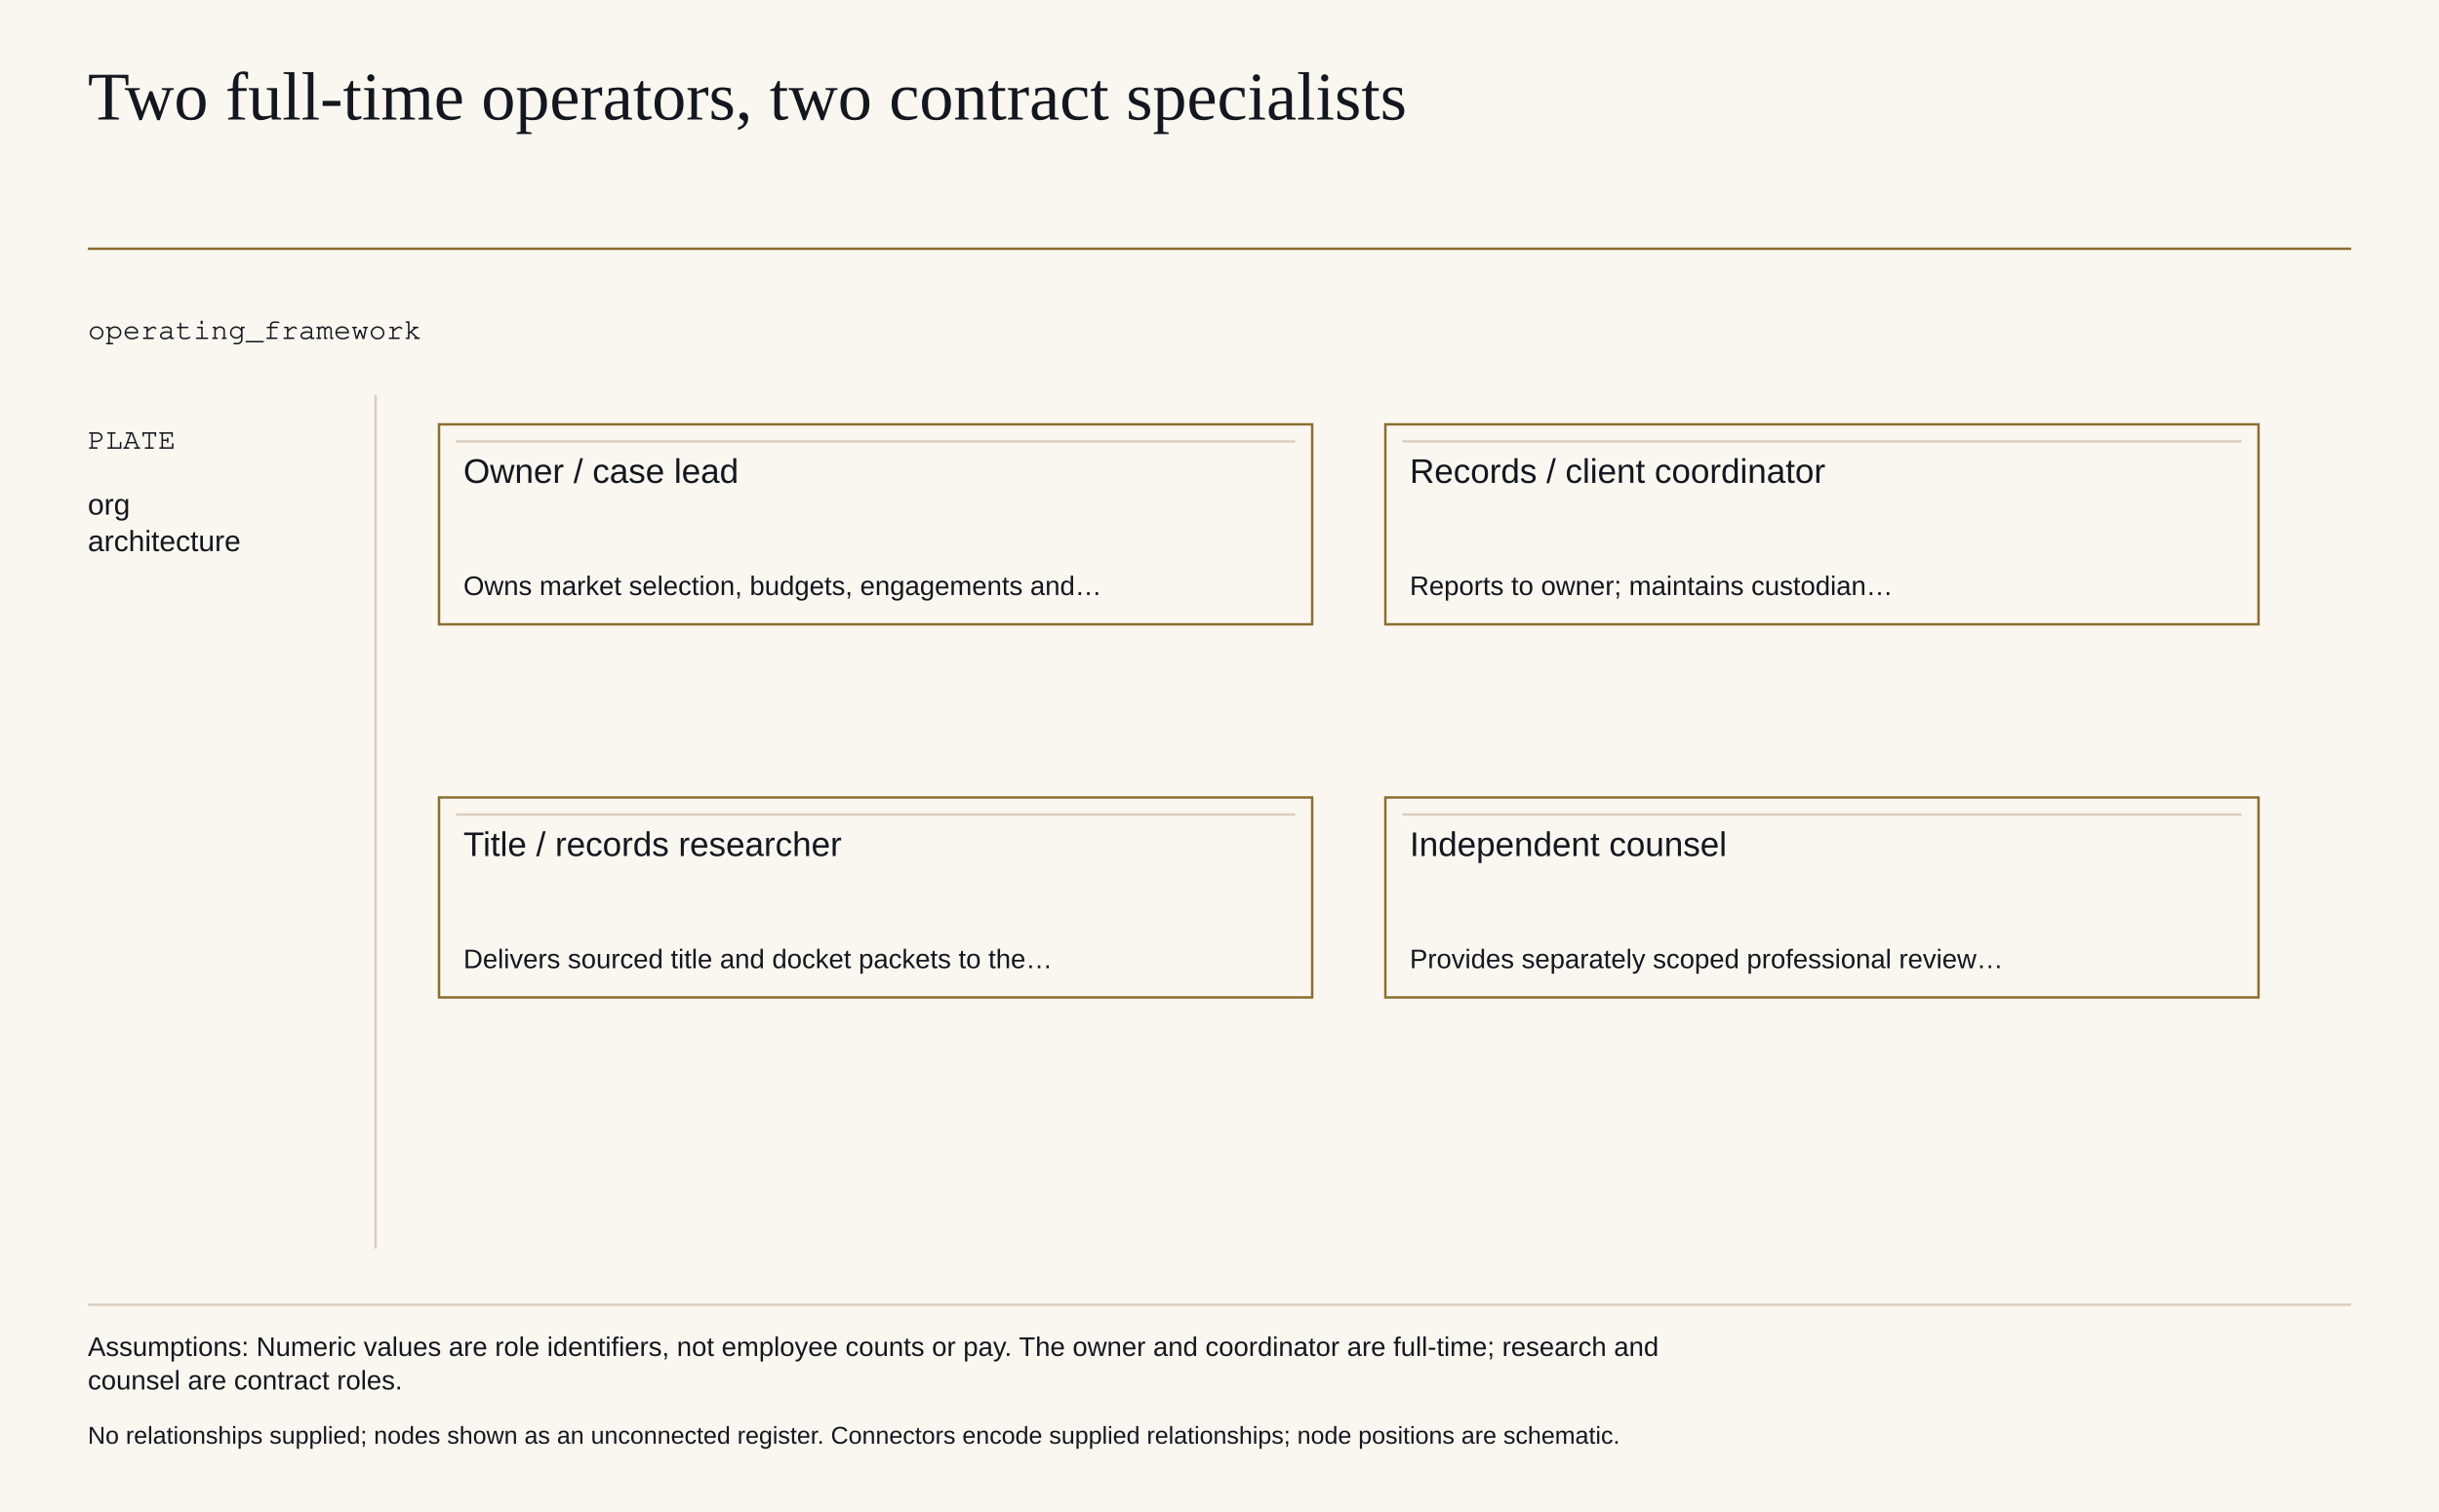
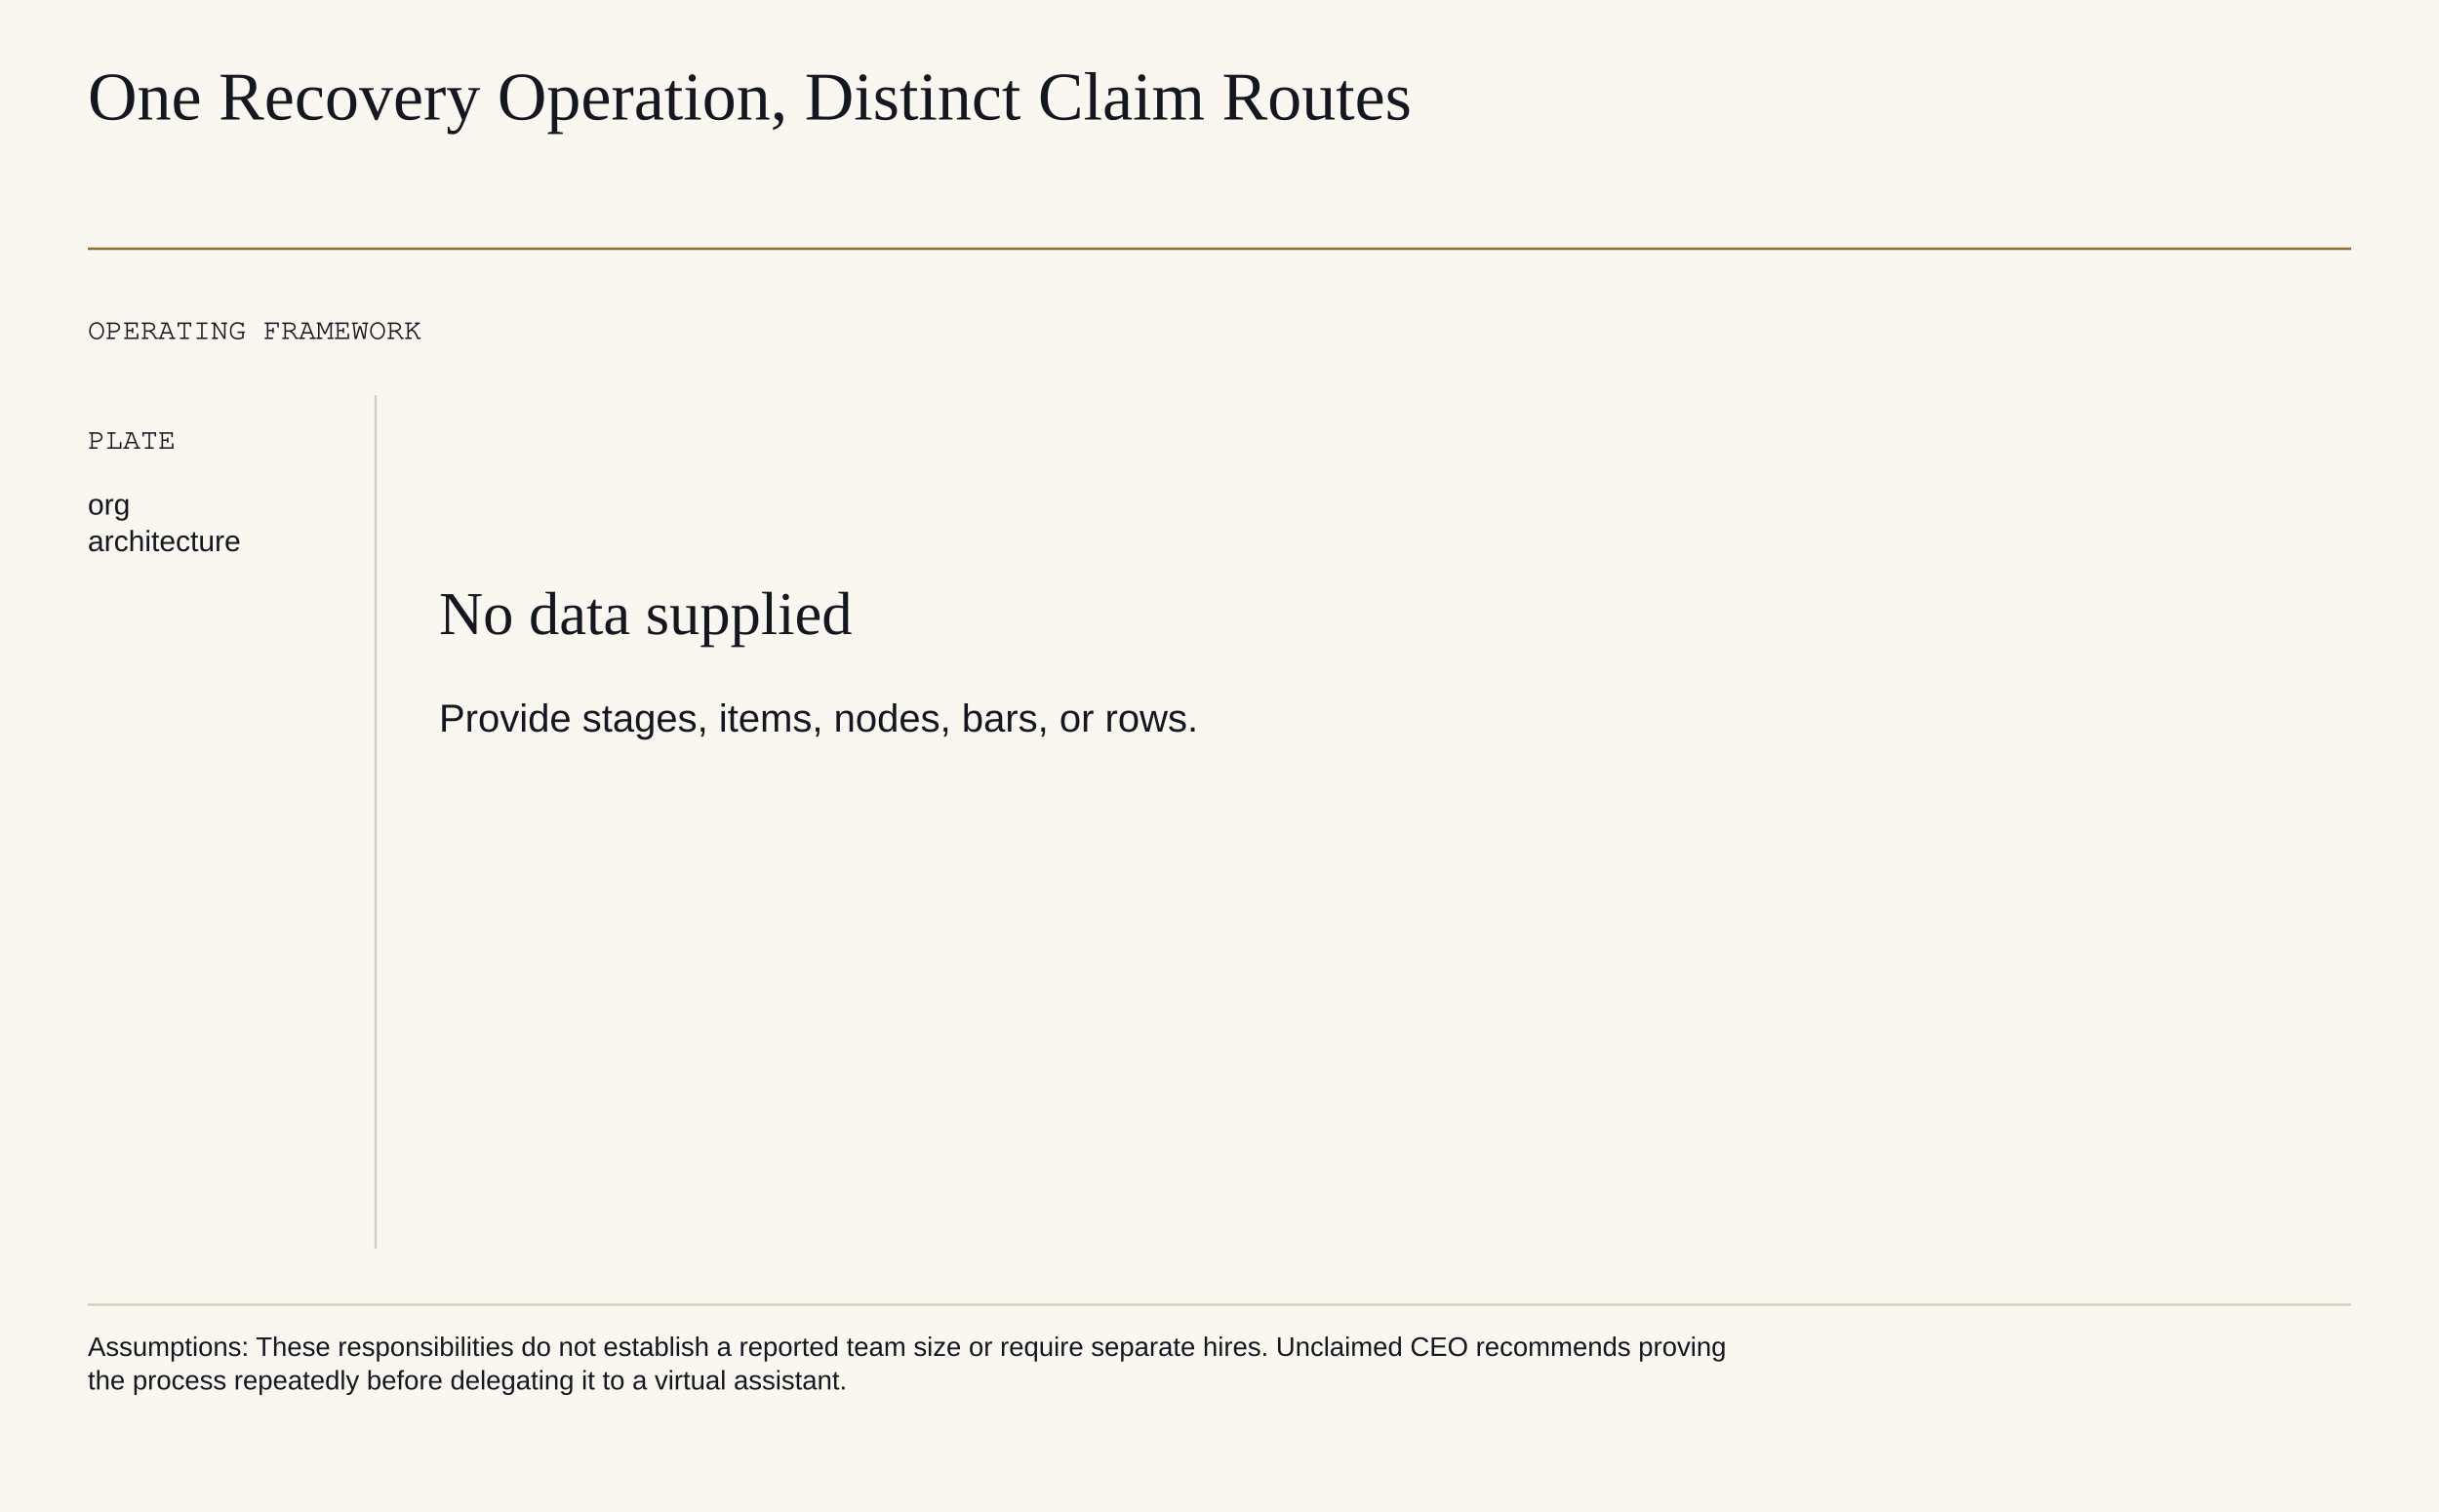
<svg xmlns="http://www.w3.org/2000/svg" viewBox="0 0 1000 620" role="img">
  <rect x="0" y="0" width="1000" height="620" fill="#FAF7F0" stroke="none" stroke-width="1" />
  <text x="36" y="49" font-family="Georgia, 'Times New Roman', serif" font-size="28" fill="#14171F" text-anchor="start" style="font-variant-numeric:tabular-nums">
-     <tspan x="36" dy="0">Two full-time operators, two contract specialists</tspan>
+     <tspan x="36" dy="0">One Recovery Operation, Distinct Claim Routes</tspan>
  </text>
  <line x1="36" y1="102" x2="964" y2="102" stroke="#8C6D32" stroke-width="1" />
  <text x="36" y="139" font-family="Courier, monospace" font-size="12" fill="#14171F" text-anchor="start" style="font-variant-numeric:tabular-nums">
-     <tspan x="36" dy="0">operating_framework</tspan>
+     <tspan x="36" dy="0">OPERATING FRAMEWORK</tspan>
  </text>
  <line x1="154" y1="162" x2="154" y2="512" stroke="#D8CEBE" stroke-width="1" />
  <text x="36" y="184" font-family="Courier, monospace" font-size="12" fill="#14171F" text-anchor="start" style="font-variant-numeric:tabular-nums">
    <tspan x="36" dy="0">PLATE</tspan>
  </text>
  <text x="36" y="211" font-family="Arial, Helvetica, sans-serif" font-size="12" fill="#14171F" text-anchor="start" style="font-variant-numeric:tabular-nums">
    <tspan x="36" dy="0">org</tspan>
    <tspan x="36" dy="15.0">architecture</tspan>
  </text>
-   <rect x="180.0" y="174.0" width="358.0" height="82" fill="#FAF7F0" stroke="#8C6D32" stroke-width="1" />
-   <line x1="187.0" y1="181.0" x2="531.0" y2="181.0" stroke="#D8CEBE" stroke-width="1" />
-   <text x="190.0" y="198.0" font-family="Arial, Helvetica, sans-serif" font-size="14" fill="#14171F" text-anchor="start" style="font-variant-numeric:tabular-nums">
-     <tspan x="190.0" dy="0">Owner / case lead</tspan>
+   <text x="180" y="260" font-family="Georgia, 'Times New Roman', serif" font-size="25" fill="#14171F" text-anchor="start" style="font-variant-numeric:tabular-nums">
+     <tspan x="180" dy="0">No data supplied</tspan>
  </text>
-   <text x="190.0" y="244.0" font-family="Arial, Helvetica, sans-serif" font-size="11" fill="#14171F" text-anchor="start" style="font-variant-numeric:tabular-nums">
-     <tspan x="190.0" dy="0">Owns market selection, budgets, engagements and…</tspan>
-   </text>
-   <rect x="568.0" y="174.0" width="358.0" height="82" fill="#FAF7F0" stroke="#8C6D32" stroke-width="1" />
-   <line x1="575.0" y1="181.0" x2="919.0" y2="181.0" stroke="#D8CEBE" stroke-width="1" />
-   <text x="578.0" y="198.0" font-family="Arial, Helvetica, sans-serif" font-size="14" fill="#14171F" text-anchor="start" style="font-variant-numeric:tabular-nums">
-     <tspan x="578.0" dy="0">Records / client coordinator</tspan>
-   </text>
-   <text x="578.0" y="244.0" font-family="Arial, Helvetica, sans-serif" font-size="11" fill="#14171F" text-anchor="start" style="font-variant-numeric:tabular-nums">
-     <tspan x="578.0" dy="0">Reports to owner; maintains custodian…</tspan>
-   </text>
-   <rect x="180.0" y="327.0" width="358.0" height="82" fill="#FAF7F0" stroke="#8C6D32" stroke-width="1" />
-   <line x1="187.0" y1="334.0" x2="531.0" y2="334.0" stroke="#D8CEBE" stroke-width="1" />
-   <text x="190.0" y="351.0" font-family="Arial, Helvetica, sans-serif" font-size="14" fill="#14171F" text-anchor="start" style="font-variant-numeric:tabular-nums">
-     <tspan x="190.0" dy="0">Title / records researcher</tspan>
-   </text>
-   <text x="190.0" y="397.0" font-family="Arial, Helvetica, sans-serif" font-size="11" fill="#14171F" text-anchor="start" style="font-variant-numeric:tabular-nums">
-     <tspan x="190.0" dy="0">Delivers sourced title and docket packets to the…</tspan>
-   </text>
-   <rect x="568.0" y="327.0" width="358.0" height="82" fill="#FAF7F0" stroke="#8C6D32" stroke-width="1" />
-   <line x1="575.0" y1="334.0" x2="919.0" y2="334.0" stroke="#D8CEBE" stroke-width="1" />
-   <text x="578.0" y="351.0" font-family="Arial, Helvetica, sans-serif" font-size="14" fill="#14171F" text-anchor="start" style="font-variant-numeric:tabular-nums">
-     <tspan x="578.0" dy="0">Independent counsel</tspan>
-   </text>
-   <text x="578.0" y="397.0" font-family="Arial, Helvetica, sans-serif" font-size="11" fill="#14171F" text-anchor="start" style="font-variant-numeric:tabular-nums">
-     <tspan x="578.0" dy="0">Provides separately scoped professional review…</tspan>
+   <text x="180" y="300" font-family="Arial, Helvetica, sans-serif" font-size="16" fill="#14171F" text-anchor="start" style="font-variant-numeric:tabular-nums">
+     <tspan x="180" dy="0">Provide stages, items, nodes, bars, or rows.</tspan>
  </text>
  <line x1="36" y1="535" x2="964" y2="535" stroke="#D8CEBE" stroke-width="1" />
  <text x="36" y="556" font-family="Arial, Helvetica, sans-serif" font-size="11" fill="#14171F" text-anchor="start" style="font-variant-numeric:tabular-nums">
-     <tspan x="36" dy="0">Assumptions: Numeric values are role identifiers, not employee counts or pay. The owner and coordinator are full-time; research and</tspan>
-     <tspan x="36" dy="13.75">counsel are contract roles.</tspan>
+     <tspan x="36" dy="0">Assumptions: These responsibilities do not establish a reported team size or require separate hires. Unclaimed CEO recommends proving</tspan>
+     <tspan x="36" dy="13.75">the process repeatedly before delegating it to a virtual assistant.</tspan>
  </text>
  <text x="36" y="592" font-family="Arial, Helvetica, sans-serif" font-size="10" fill="#14171F" text-anchor="start" style="font-variant-numeric:tabular-nums">
-     <tspan x="36" dy="0">No relationships supplied; nodes shown as an unconnected register. Connectors encode supplied relationships; node positions are schematic.</tspan>
+     <tspan x="36" dy="0" />
  </text>
</svg>
